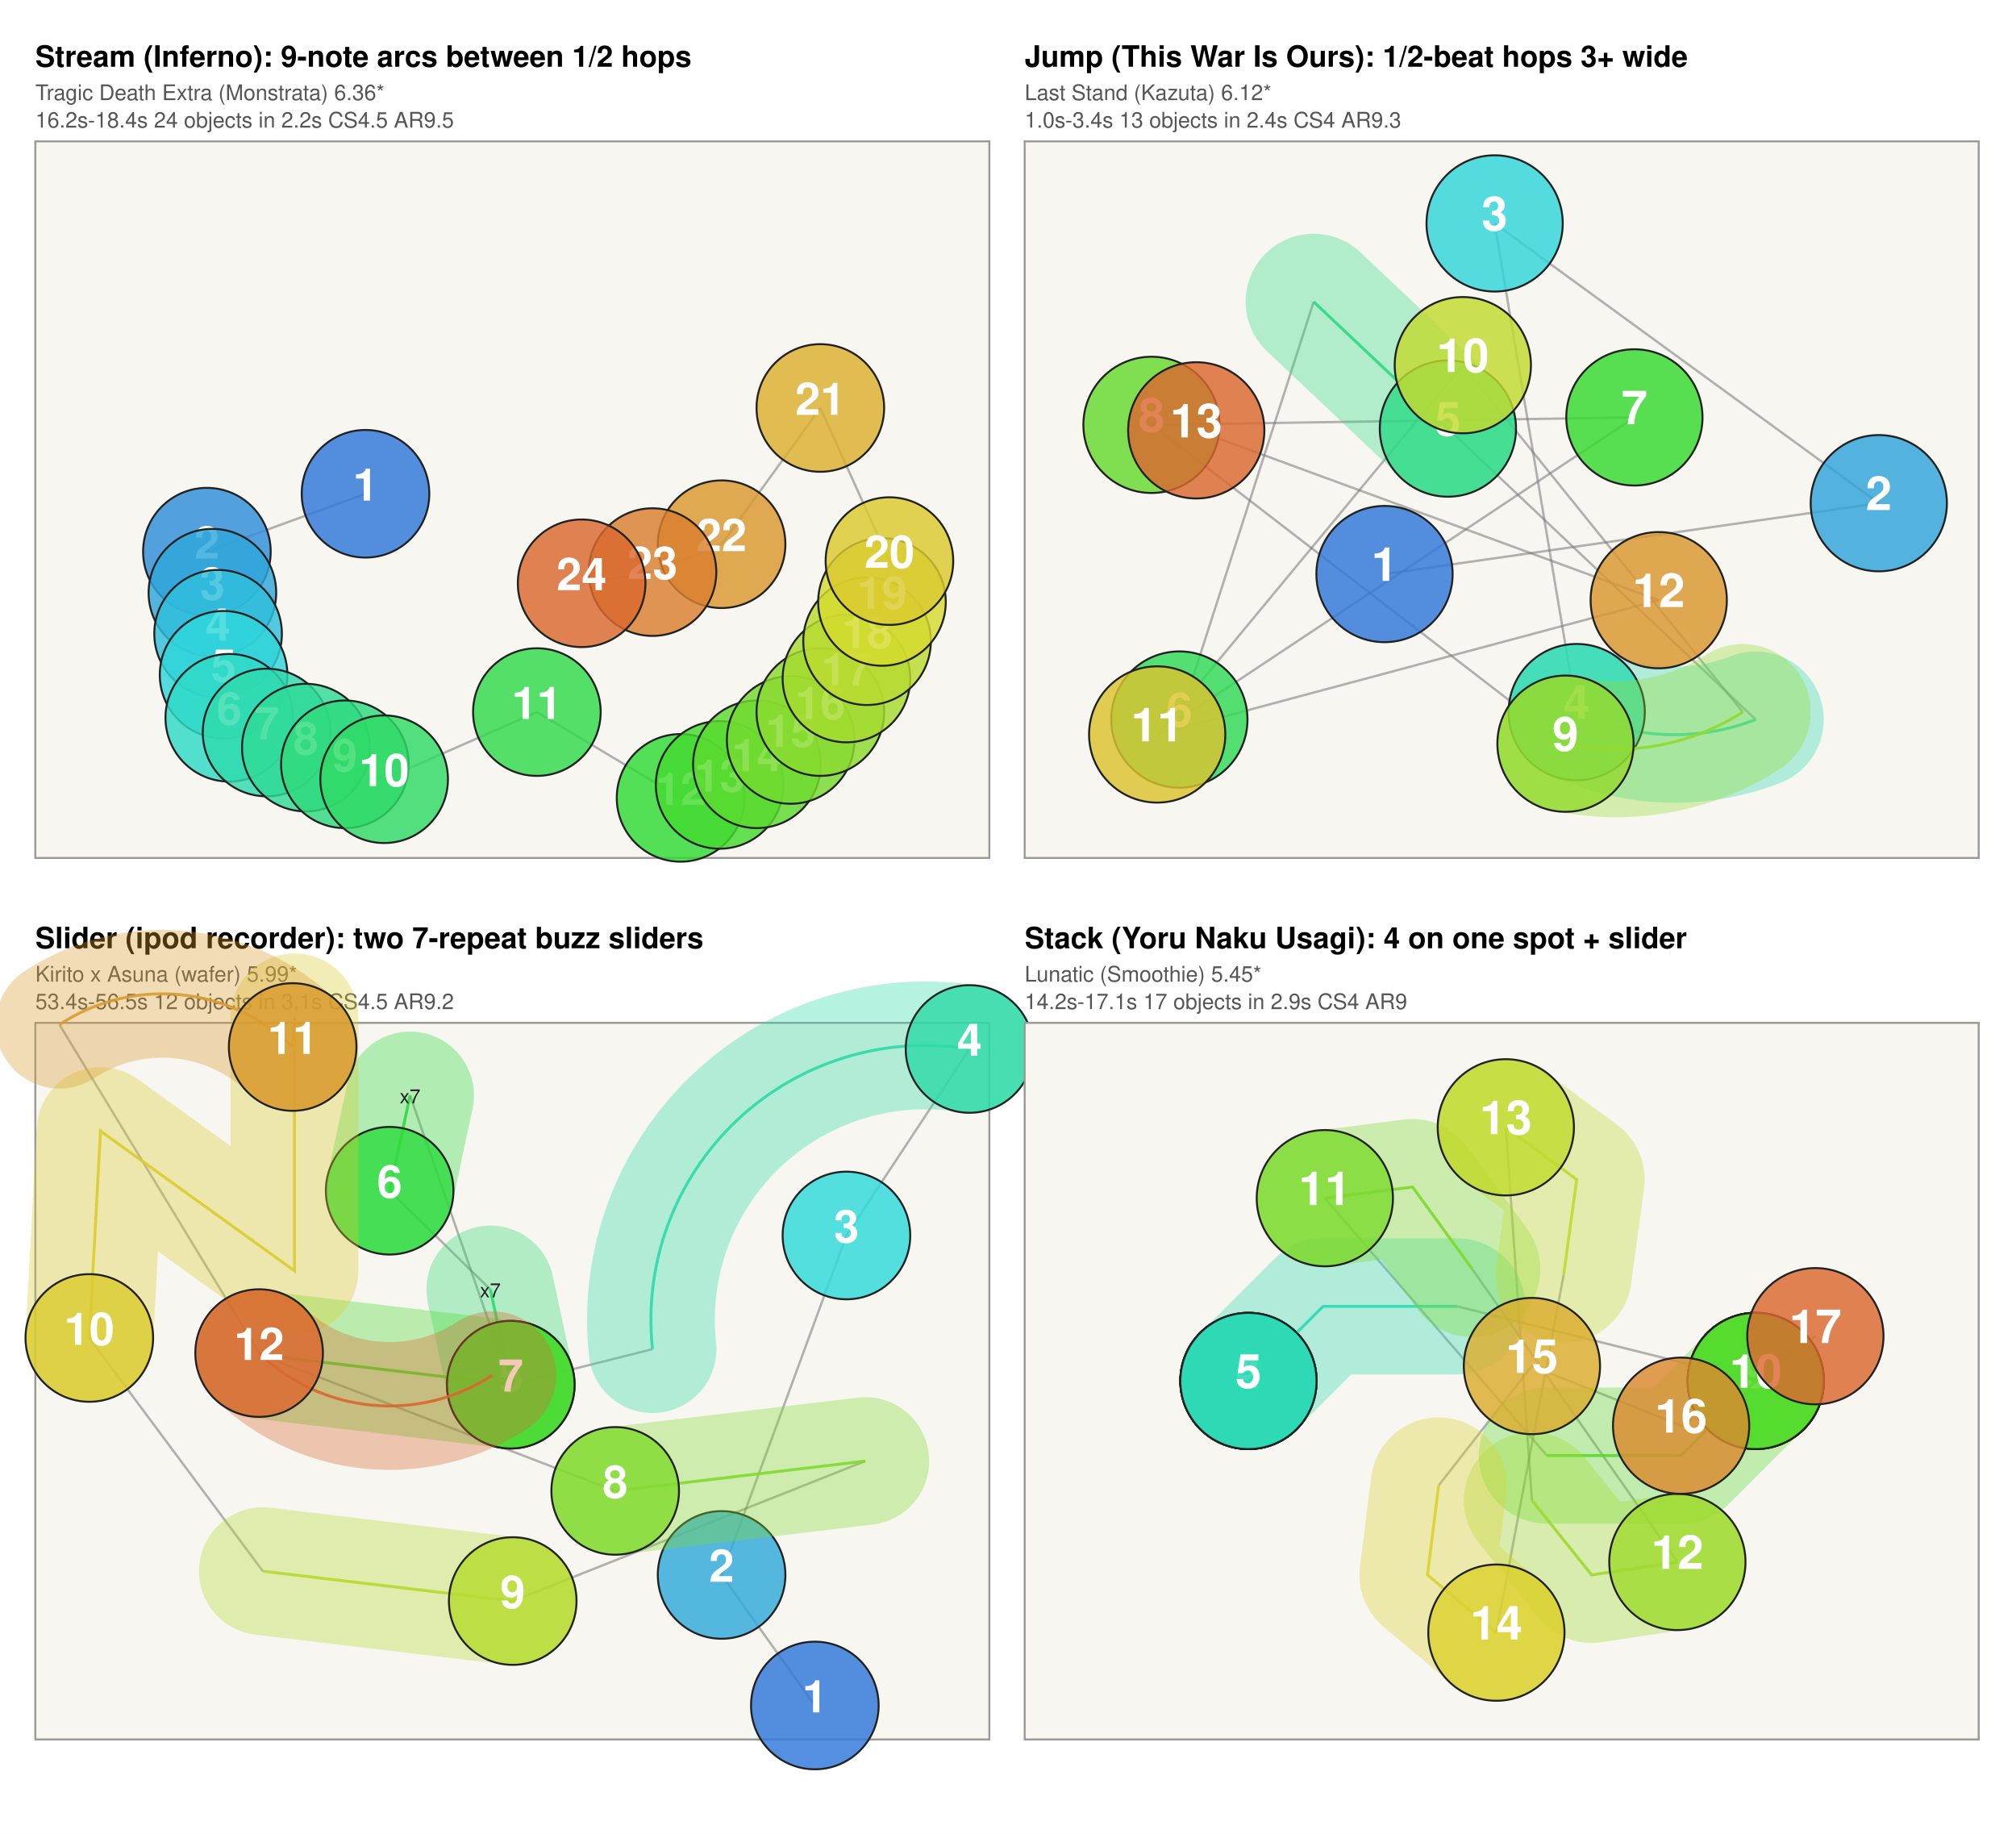
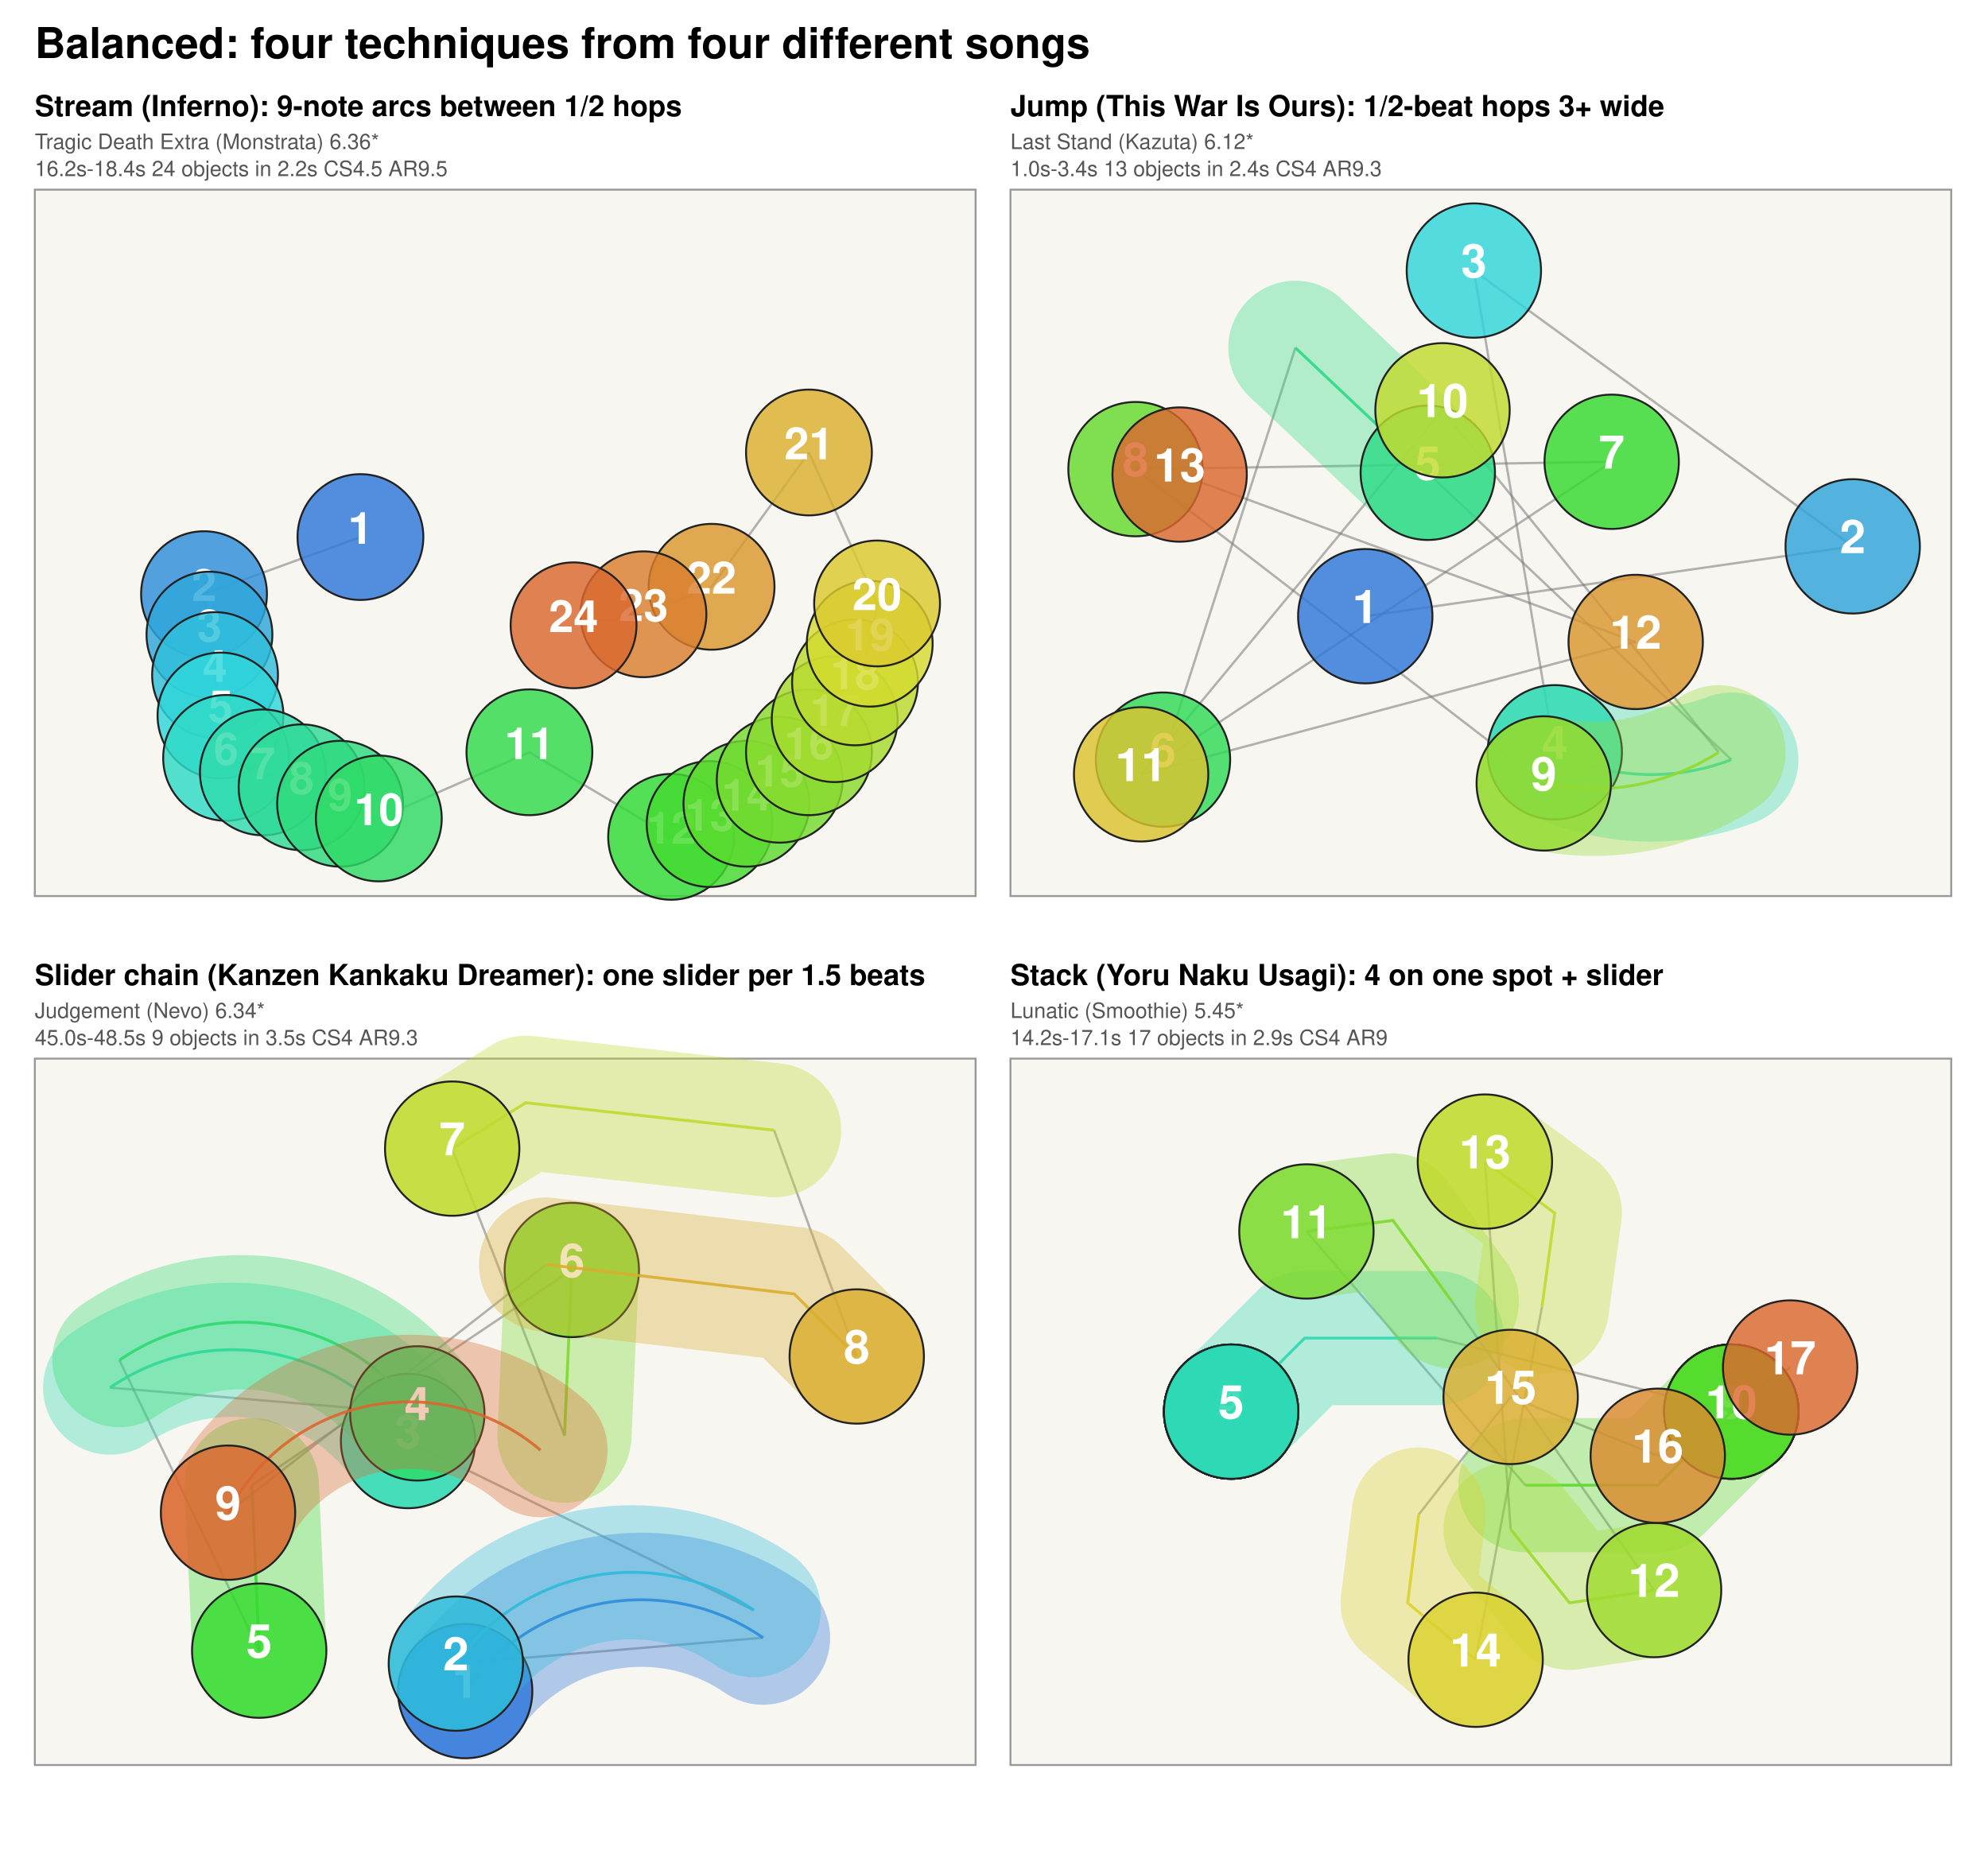
- <svg xmlns="http://www.w3.org/2000/svg" width="1027" height="934" viewBox="0 0 1027 934" font-family="Segoe UI, Helvetica, Arial, sans-serif">
+ <svg xmlns="http://www.w3.org/2000/svg" width="1027" height="960" viewBox="0 0 1027 960" font-family="Segoe UI, Helvetica, Arial, sans-serif">
  <rect width="100%" height="100%" fill="#ffffff" />
-   <g transform="translate(18,18)">
+   <text x="18" y="30" font-size="22" font-weight="700">Balanced: four techniques from four different songs</text>
+   <g transform="translate(18,44)">
    <text x="0" y="16" font-size="15" font-weight="600">Stream (Inferno): 9-note arcs between 1/2 hops</text>
    <text x="0" y="33" font-size="11" fill="#555">Tragic Death Extra (Monstrata)  6.36*</text>
    <text x="0" y="47" font-size="11" fill="#555">16.2s-18.4s  24 objects in 2.2s  CS4.5 AR9.5</text>
    <g transform="translate(0,54)">
      <rect width="486" height="365" fill="#f7f6f1" stroke="#999" />
      <line x1="168.2" y1="179.5" x2="87.4" y2="209.0" stroke="#777" stroke-width="1.2" opacity="0.55" />
      <line x1="87.4" y1="209.0" x2="90.2" y2="229.9" stroke="#777" stroke-width="1.2" opacity="0.55" />
      <line x1="90.2" y1="229.9" x2="93.1" y2="250.8" stroke="#777" stroke-width="1.2" opacity="0.55" />
      <line x1="93.1" y1="250.8" x2="95.9" y2="271.7" stroke="#777" stroke-width="1.2" opacity="0.55" />
      <line x1="95.9" y1="271.7" x2="98.8" y2="293.6" stroke="#777" stroke-width="1.2" opacity="0.55" />
      <line x1="98.8" y1="293.6" x2="117.8" y2="301.1" stroke="#777" stroke-width="1.2" opacity="0.55" />
      <line x1="117.8" y1="301.1" x2="137.8" y2="308.8" stroke="#777" stroke-width="1.2" opacity="0.55" />
      <line x1="137.8" y1="308.8" x2="157.7" y2="317.3" stroke="#777" stroke-width="1.2" opacity="0.55" />
      <line x1="157.7" y1="317.3" x2="177.7" y2="324.9" stroke="#777" stroke-width="1.2" opacity="0.55" />
      <line x1="177.7" y1="324.9" x2="255.5" y2="290.7" stroke="#777" stroke-width="1.2" opacity="0.55" />
      <line x1="255.5" y1="290.7" x2="328.7" y2="334.4" stroke="#777" stroke-width="1.2" opacity="0.55" />
      <line x1="328.7" y1="334.4" x2="348.6" y2="327.8" stroke="#777" stroke-width="1.2" opacity="0.55" />
      <line x1="348.6" y1="327.8" x2="367.6" y2="317.3" stroke="#777" stroke-width="1.2" opacity="0.55" />
      <line x1="367.6" y1="317.3" x2="384.8" y2="304.9" stroke="#777" stroke-width="1.2" opacity="0.55" />
      <line x1="384.8" y1="304.9" x2="399.9" y2="290.7" stroke="#777" stroke-width="1.2" opacity="0.55" />
      <line x1="399.9" y1="290.7" x2="413.2" y2="273.6" stroke="#777" stroke-width="1.2" opacity="0.55" />
      <line x1="413.2" y1="273.6" x2="423.7" y2="254.6" stroke="#777" stroke-width="1.2" opacity="0.55" />
      <line x1="423.7" y1="254.6" x2="431.3" y2="234.6" stroke="#777" stroke-width="1.2" opacity="0.55" />
      <line x1="431.3" y1="234.6" x2="435.1" y2="213.8" stroke="#777" stroke-width="1.2" opacity="0.55" />
      <line x1="435.1" y1="213.8" x2="399.9" y2="135.8" stroke="#777" stroke-width="1.2" opacity="0.55" />
      <line x1="399.9" y1="135.8" x2="349.6" y2="205.2" stroke="#777" stroke-width="1.2" opacity="0.55" />
      <line x1="349.6" y1="205.2" x2="314.4" y2="219.4" stroke="#777" stroke-width="1.2" opacity="0.55" />
      <line x1="314.4" y1="219.4" x2="278.3" y2="225.1" stroke="#777" stroke-width="1.2" opacity="0.55" />
      <circle cx="168.2" cy="179.5" r="32.5" fill="hsl(215,70%,52%)" fill-opacity="0.82" stroke="#222" stroke-width="1" />
      <text x="168.2" y="183.0" font-size="23" text-anchor="middle" fill="#fff" font-weight="700">1</text>
      <circle cx="87.4" cy="209.0" r="32.5" fill="hsl(207,70%,52%)" fill-opacity="0.82" stroke="#222" stroke-width="1" />
      <text x="87.4" y="212.5" font-size="23" text-anchor="middle" fill="#fff" font-weight="700">2</text>
      <circle cx="90.2" cy="229.9" r="32.5" fill="hsl(198,70%,52%)" fill-opacity="0.82" stroke="#222" stroke-width="1" />
      <text x="90.2" y="233.4" font-size="23" text-anchor="middle" fill="#fff" font-weight="700">3</text>
      <circle cx="93.1" cy="250.8" r="32.5" fill="hsl(190,70%,52%)" fill-opacity="0.82" stroke="#222" stroke-width="1" />
      <text x="93.1" y="254.3" font-size="23" text-anchor="middle" fill="#fff" font-weight="700">4</text>
      <circle cx="95.9" cy="271.7" r="32.5" fill="hsl(181,70%,52%)" fill-opacity="0.82" stroke="#222" stroke-width="1" />
      <text x="95.9" y="275.2" font-size="23" text-anchor="middle" fill="#fff" font-weight="700">5</text>
      <circle cx="98.8" cy="293.6" r="32.5" fill="hsl(173,70%,52%)" fill-opacity="0.82" stroke="#222" stroke-width="1" />
      <text x="98.8" y="297.1" font-size="23" text-anchor="middle" fill="#fff" font-weight="700">6</text>
      <circle cx="117.8" cy="301.1" r="32.5" fill="hsl(164,70%,52%)" fill-opacity="0.82" stroke="#222" stroke-width="1" />
      <text x="117.8" y="304.6" font-size="23" text-anchor="middle" fill="#fff" font-weight="700">7</text>
      <circle cx="137.8" cy="308.8" r="32.5" fill="hsl(156,70%,52%)" fill-opacity="0.82" stroke="#222" stroke-width="1" />
      <text x="137.8" y="312.2" font-size="23" text-anchor="middle" fill="#fff" font-weight="700">8</text>
      <circle cx="157.7" cy="317.3" r="32.5" fill="hsl(147,70%,52%)" fill-opacity="0.82" stroke="#222" stroke-width="1" />
      <text x="157.7" y="320.8" font-size="23" text-anchor="middle" fill="#fff" font-weight="700">9</text>
      <circle cx="177.7" cy="324.9" r="32.5" fill="hsl(139,70%,52%)" fill-opacity="0.82" stroke="#222" stroke-width="1" />
      <text x="177.7" y="328.4" font-size="23" text-anchor="middle" fill="#fff" font-weight="700">10</text>
      <circle cx="255.5" cy="290.7" r="32.5" fill="hsl(130,70%,52%)" fill-opacity="0.82" stroke="#222" stroke-width="1" />
      <text x="255.5" y="294.2" font-size="23" text-anchor="middle" fill="#fff" font-weight="700">11</text>
      <circle cx="328.7" cy="334.4" r="32.5" fill="hsl(122,70%,52%)" fill-opacity="0.82" stroke="#222" stroke-width="1" />
      <text x="328.7" y="337.9" font-size="23" text-anchor="middle" fill="#fff" font-weight="700">12</text>
      <circle cx="348.6" cy="327.8" r="32.5" fill="hsl(113,70%,52%)" fill-opacity="0.82" stroke="#222" stroke-width="1" />
      <text x="348.6" y="331.2" font-size="23" text-anchor="middle" fill="#fff" font-weight="700">13</text>
      <circle cx="367.6" cy="317.3" r="32.5" fill="hsl(105,70%,52%)" fill-opacity="0.82" stroke="#222" stroke-width="1" />
      <text x="367.6" y="320.8" font-size="23" text-anchor="middle" fill="#fff" font-weight="700">14</text>
      <circle cx="384.8" cy="304.9" r="32.5" fill="hsl(96,70%,52%)" fill-opacity="0.82" stroke="#222" stroke-width="1" />
      <text x="384.8" y="308.4" font-size="23" text-anchor="middle" fill="#fff" font-weight="700">15</text>
      <circle cx="399.9" cy="290.7" r="32.5" fill="hsl(88,70%,52%)" fill-opacity="0.82" stroke="#222" stroke-width="1" />
      <text x="399.9" y="294.2" font-size="23" text-anchor="middle" fill="#fff" font-weight="700">16</text>
      <circle cx="413.2" cy="273.6" r="32.5" fill="hsl(79,70%,52%)" fill-opacity="0.82" stroke="#222" stroke-width="1" />
      <text x="413.2" y="277.1" font-size="23" text-anchor="middle" fill="#fff" font-weight="700">17</text>
      <circle cx="423.7" cy="254.6" r="32.5" fill="hsl(71,70%,52%)" fill-opacity="0.82" stroke="#222" stroke-width="1" />
      <text x="423.7" y="258.1" font-size="23" text-anchor="middle" fill="#fff" font-weight="700">18</text>
      <circle cx="431.3" cy="234.6" r="32.5" fill="hsl(62,70%,52%)" fill-opacity="0.82" stroke="#222" stroke-width="1" />
      <text x="431.3" y="238.1" font-size="23" text-anchor="middle" fill="#fff" font-weight="700">19</text>
      <circle cx="435.1" cy="213.8" r="32.5" fill="hsl(54,70%,52%)" fill-opacity="0.82" stroke="#222" stroke-width="1" />
      <text x="435.1" y="217.2" font-size="23" text-anchor="middle" fill="#fff" font-weight="700">20</text>
      <circle cx="399.9" cy="135.8" r="32.5" fill="hsl(45,70%,52%)" fill-opacity="0.82" stroke="#222" stroke-width="1" />
      <text x="399.9" y="139.3" font-size="23" text-anchor="middle" fill="#fff" font-weight="700">21</text>
      <circle cx="349.6" cy="205.2" r="32.5" fill="hsl(37,70%,52%)" fill-opacity="0.82" stroke="#222" stroke-width="1" />
      <text x="349.6" y="208.7" font-size="23" text-anchor="middle" fill="#fff" font-weight="700">22</text>
      <circle cx="314.4" cy="219.4" r="32.5" fill="hsl(28,70%,52%)" fill-opacity="0.82" stroke="#222" stroke-width="1" />
      <text x="314.4" y="222.9" font-size="23" text-anchor="middle" fill="#fff" font-weight="700">23</text>
      <circle cx="278.3" cy="225.1" r="32.5" fill="hsl(20,70%,52%)" fill-opacity="0.82" stroke="#222" stroke-width="1" />
      <text x="278.3" y="228.6" font-size="23" text-anchor="middle" fill="#fff" font-weight="700">24</text>
    </g>
  </g>
-   <g transform="translate(522,18)">
+   <g transform="translate(522,44)">
    <text x="0" y="16" font-size="15" font-weight="600">Jump (This War Is Ours): 1/2-beat hops 3+ wide</text>
    <text x="0" y="33" font-size="11" fill="#555">Last Stand (Kazuta)  6.12*</text>
    <text x="0" y="47" font-size="11" fill="#555">1.0s-3.4s  13 objects in 2.4s  CS4 AR9.3</text>
    <g transform="translate(0,54)">
      <rect width="486" height="365" fill="#f7f6f1" stroke="#999" />
      <line x1="183.3" y1="220.4" x2="435.1" y2="184.3" stroke="#777" stroke-width="1.2" opacity="0.55" />
      <line x1="435.1" y1="184.3" x2="239.4" y2="41.8" stroke="#777" stroke-width="1.2" opacity="0.55" />
      <line x1="239.4" y1="41.8" x2="281.2" y2="290.7" stroke="#777" stroke-width="1.2" opacity="0.55" />
      <line x1="372.4" y1="294.5" x2="215.6" y2="146.3" stroke="#777" stroke-width="1.2" opacity="0.55" />
      <line x1="147.2" y1="81.7" x2="78.8" y2="294.5" stroke="#777" stroke-width="1.2" opacity="0.55" />
      <line x1="78.8" y1="294.5" x2="310.6" y2="140.6" stroke="#777" stroke-width="1.2" opacity="0.55" />
      <line x1="310.6" y1="140.6" x2="64.6" y2="144.4" stroke="#777" stroke-width="1.2" opacity="0.55" />
      <line x1="64.6" y1="144.4" x2="275.5" y2="306.8" stroke="#777" stroke-width="1.2" opacity="0.55" />
      <line x1="365.8" y1="290.7" x2="223.2" y2="114.0" stroke="#777" stroke-width="1.2" opacity="0.55" />
      <line x1="223.2" y1="114.0" x2="67.5" y2="302.1" stroke="#777" stroke-width="1.2" opacity="0.55" />
      <line x1="67.5" y1="302.1" x2="323.0" y2="233.7" stroke="#777" stroke-width="1.2" opacity="0.55" />
      <line x1="323.0" y1="233.7" x2="87.4" y2="147.2" stroke="#777" stroke-width="1.2" opacity="0.55" />
      <circle cx="183.3" cy="220.4" r="34.7" fill="hsl(215,70%,52%)" fill-opacity="0.82" stroke="#222" stroke-width="1" />
      <text x="183.3" y="223.9" font-size="24" text-anchor="middle" fill="#fff" font-weight="700">1</text>
      <circle cx="435.1" cy="184.3" r="34.7" fill="hsl(199,70%,52%)" fill-opacity="0.82" stroke="#222" stroke-width="1" />
      <text x="435.1" y="187.8" font-size="24" text-anchor="middle" fill="#fff" font-weight="700">2</text>
      <circle cx="239.4" cy="41.8" r="34.7" fill="hsl(182,70%,52%)" fill-opacity="0.82" stroke="#222" stroke-width="1" />
      <text x="239.4" y="45.3" font-size="24" text-anchor="middle" fill="#fff" font-weight="700">3</text>
      <path d="M281.2,290.7 A114.0,114.0 0 0 0 372.4,294.5" fill="none" stroke="hsl(166,70%,52%)" stroke-opacity="0.35" stroke-width="69.3" stroke-linecap="round" stroke-linejoin="round" />
      <path d="M281.2,290.7 A114.0,114.0 0 0 0 372.4,294.5" fill="none" stroke="hsl(166,70%,52%)" stroke-opacity="0.9" stroke-width="1.5" />
      <circle cx="281.2" cy="290.7" r="34.7" fill="hsl(166,70%,52%)" fill-opacity="0.82" stroke="#222" stroke-width="1" />
      <text x="281.2" y="294.2" font-size="24" text-anchor="middle" fill="#fff" font-weight="700">4</text>
      <path d="M215.6,146.3 L147.2,81.7" fill="none" stroke="hsl(150,70%,52%)" stroke-opacity="0.35" stroke-width="69.3" stroke-linecap="round" stroke-linejoin="round" />
      <path d="M215.6,146.3 L147.2,81.7" fill="none" stroke="hsl(150,70%,52%)" stroke-opacity="0.9" stroke-width="1.5" />
      <circle cx="215.6" cy="146.3" r="34.7" fill="hsl(150,70%,52%)" fill-opacity="0.82" stroke="#222" stroke-width="1" />
      <text x="215.6" y="149.8" font-size="24" text-anchor="middle" fill="#fff" font-weight="700">5</text>
      <circle cx="78.8" cy="294.5" r="34.7" fill="hsl(134,70%,52%)" fill-opacity="0.82" stroke="#222" stroke-width="1" />
      <text x="78.8" y="298.0" font-size="24" text-anchor="middle" fill="#fff" font-weight="700">6</text>
      <circle cx="310.6" cy="140.6" r="34.7" fill="hsl(118,70%,52%)" fill-opacity="0.82" stroke="#222" stroke-width="1" />
      <text x="310.6" y="144.1" font-size="24" text-anchor="middle" fill="#fff" font-weight="700">7</text>
      <circle cx="64.6" cy="144.4" r="34.7" fill="hsl(101,70%,52%)" fill-opacity="0.82" stroke="#222" stroke-width="1" />
      <text x="64.6" y="147.9" font-size="24" text-anchor="middle" fill="#fff" font-weight="700">8</text>
      <path d="M275.5,306.8 A119.6,119.6 0 0 0 365.8,290.7" fill="none" stroke="hsl(85,70%,52%)" stroke-opacity="0.35" stroke-width="69.3" stroke-linecap="round" stroke-linejoin="round" />
      <path d="M275.5,306.8 A119.6,119.6 0 0 0 365.8,290.7" fill="none" stroke="hsl(85,70%,52%)" stroke-opacity="0.9" stroke-width="1.5" />
      <circle cx="275.5" cy="306.8" r="34.7" fill="hsl(85,70%,52%)" fill-opacity="0.82" stroke="#222" stroke-width="1" />
      <text x="275.5" y="310.3" font-size="24" text-anchor="middle" fill="#fff" font-weight="700">9</text>
      <circle cx="223.2" cy="114.0" r="34.7" fill="hsl(69,70%,52%)" fill-opacity="0.82" stroke="#222" stroke-width="1" />
      <text x="223.2" y="117.5" font-size="24" text-anchor="middle" fill="#fff" font-weight="700">10</text>
      <circle cx="67.5" cy="302.1" r="34.7" fill="hsl(52,70%,52%)" fill-opacity="0.82" stroke="#222" stroke-width="1" />
      <text x="67.5" y="305.6" font-size="24" text-anchor="middle" fill="#fff" font-weight="700">11</text>
      <circle cx="323.0" cy="233.7" r="34.7" fill="hsl(36,70%,52%)" fill-opacity="0.82" stroke="#222" stroke-width="1" />
      <text x="323.0" y="237.2" font-size="24" text-anchor="middle" fill="#fff" font-weight="700">12</text>
      <circle cx="87.4" cy="147.2" r="34.7" fill="hsl(20,70%,52%)" fill-opacity="0.82" stroke="#222" stroke-width="1" />
      <text x="87.4" y="150.8" font-size="24" text-anchor="middle" fill="#fff" font-weight="700">13</text>
    </g>
  </g>
-   <g transform="translate(18,467)">
-     <text x="0" y="16" font-size="15" font-weight="600">Slider (ipod recorder): two 7-repeat buzz sliders</text>
-     <text x="0" y="33" font-size="11" fill="#555">Kirito x Asuna (wafer)  5.99*</text>
-     <text x="0" y="47" font-size="11" fill="#555">53.4s-56.5s  12 objects in 3.1s  CS4.5 AR9.2</text>
-     <g transform="translate(0,54)">
-       <rect width="486" height="365" fill="#f7f6f1" stroke="#999" />
-       <line x1="397.1" y1="347.7" x2="349.6" y2="281.2" stroke="#777" stroke-width="1.2" opacity="0.55" />
-       <line x1="349.6" y1="281.2" x2="413.2" y2="108.3" stroke="#777" stroke-width="1.2" opacity="0.55" />
-       <line x1="413.2" y1="108.3" x2="475.9" y2="13.3" stroke="#777" stroke-width="1.2" opacity="0.55" />
-       <line x1="314.4" y1="166.2" x2="242.2" y2="184.3" stroke="#777" stroke-width="1.2" opacity="0.55" />
-       <line x1="231.8" y1="135.8" x2="180.5" y2="85.5" stroke="#777" stroke-width="1.2" opacity="0.55" />
-       <line x1="190.9" y1="37.0" x2="242.2" y2="184.3" stroke="#777" stroke-width="1.2" opacity="0.55" />
-       <line x1="114.9" y1="169.1" x2="295.4" y2="238.4" stroke="#777" stroke-width="1.2" opacity="0.55" />
-       <line x1="422.8" y1="223.2" x2="243.2" y2="294.5" stroke="#777" stroke-width="1.2" opacity="0.55" />
-       <line x1="115.9" y1="279.3" x2="27.5" y2="160.5" stroke="#777" stroke-width="1.2" opacity="0.55" />
-       <line x1="132.0" y1="-2.8" x2="131.1" y2="12.3" stroke="#777" stroke-width="1.2" opacity="0.55" />
-       <line x1="12.3" y1="0.9" x2="114.0" y2="168.2" stroke="#777" stroke-width="1.2" opacity="0.55" />
-       <circle cx="397.1" cy="347.7" r="32.5" fill="hsl(215,70%,52%)" fill-opacity="0.82" stroke="#222" stroke-width="1" />
-       <text x="397.1" y="351.2" font-size="23" text-anchor="middle" fill="#fff" font-weight="700">1</text>
-       <circle cx="349.6" cy="281.2" r="32.5" fill="hsl(197,70%,52%)" fill-opacity="0.82" stroke="#222" stroke-width="1" />
-       <text x="349.6" y="284.7" font-size="23" text-anchor="middle" fill="#fff" font-weight="700">2</text>
-       <circle cx="413.2" cy="108.3" r="32.5" fill="hsl(180,70%,52%)" fill-opacity="0.82" stroke="#222" stroke-width="1" />
-       <text x="413.2" y="111.8" font-size="23" text-anchor="middle" fill="#fff" font-weight="700">3</text>
-       <path d="M475.9,13.3 A139.8,139.8 0 0 0 314.4,166.2" fill="none" stroke="hsl(162,70%,52%)" stroke-opacity="0.35" stroke-width="65.1" stroke-linecap="round" stroke-linejoin="round" />
-       <path d="M475.9,13.3 A139.8,139.8 0 0 0 314.4,166.2" fill="none" stroke="hsl(162,70%,52%)" stroke-opacity="0.9" stroke-width="1.5" />
-       <circle cx="475.9" cy="13.3" r="32.5" fill="hsl(162,70%,52%)" fill-opacity="0.82" stroke="#222" stroke-width="1" />
-       <text x="475.9" y="16.8" font-size="23" text-anchor="middle" fill="#fff" font-weight="700">4</text>
-       <path d="M242.2,184.3 L231.8,135.8" fill="none" stroke="hsl(144,70%,52%)" stroke-opacity="0.35" stroke-width="65.1" stroke-linecap="round" stroke-linejoin="round" />
-       <path d="M242.2,184.3 L231.8,135.8" fill="none" stroke="hsl(144,70%,52%)" stroke-opacity="0.9" stroke-width="1.5" />
-       <text x="231.8" y="139.8" font-size="10" text-anchor="middle" fill="#222">x7</text>
-       <circle cx="242.2" cy="184.3" r="32.5" fill="hsl(144,70%,52%)" fill-opacity="0.82" stroke="#222" stroke-width="1" />
-       <text x="242.2" y="187.8" font-size="23" text-anchor="middle" fill="#fff" font-weight="700">5</text>
-       <path d="M180.5,85.5 L190.9,37.0" fill="none" stroke="hsl(126,70%,52%)" stroke-opacity="0.35" stroke-width="65.1" stroke-linecap="round" stroke-linejoin="round" />
-       <path d="M180.5,85.5 L190.9,37.0" fill="none" stroke="hsl(126,70%,52%)" stroke-opacity="0.9" stroke-width="1.5" />
-       <text x="190.9" y="41.0" font-size="10" text-anchor="middle" fill="#222">x7</text>
-       <circle cx="180.5" cy="85.5" r="32.5" fill="hsl(126,70%,52%)" fill-opacity="0.82" stroke="#222" stroke-width="1" />
-       <text x="180.5" y="89.0" font-size="23" text-anchor="middle" fill="#fff" font-weight="700">6</text>
-       <path d="M242.2,184.3 L114.9,169.1" fill="none" stroke="hsl(109,70%,52%)" stroke-opacity="0.35" stroke-width="65.1" stroke-linecap="round" stroke-linejoin="round" />
-       <path d="M242.2,184.3 L114.9,169.1" fill="none" stroke="hsl(109,70%,52%)" stroke-opacity="0.9" stroke-width="1.5" />
-       <circle cx="242.2" cy="184.3" r="32.5" fill="hsl(109,70%,52%)" fill-opacity="0.82" stroke="#222" stroke-width="1" />
-       <text x="242.2" y="187.8" font-size="23" text-anchor="middle" fill="#fff" font-weight="700">7</text>
-       <path d="M295.4,238.4 L422.8,223.2" fill="none" stroke="hsl(91,70%,52%)" stroke-opacity="0.35" stroke-width="65.1" stroke-linecap="round" stroke-linejoin="round" />
-       <path d="M295.4,238.4 L422.8,223.2" fill="none" stroke="hsl(91,70%,52%)" stroke-opacity="0.9" stroke-width="1.5" />
-       <circle cx="295.4" cy="238.4" r="32.5" fill="hsl(91,70%,52%)" fill-opacity="0.82" stroke="#222" stroke-width="1" />
-       <text x="295.4" y="241.9" font-size="23" text-anchor="middle" fill="#fff" font-weight="700">8</text>
-       <path d="M243.2,294.5 L115.9,279.3" fill="none" stroke="hsl(73,70%,52%)" stroke-opacity="0.35" stroke-width="65.1" stroke-linecap="round" stroke-linejoin="round" />
-       <path d="M243.2,294.5 L115.9,279.3" fill="none" stroke="hsl(73,70%,52%)" stroke-opacity="0.9" stroke-width="1.5" />
-       <circle cx="243.2" cy="294.5" r="32.5" fill="hsl(73,70%,52%)" fill-opacity="0.82" stroke="#222" stroke-width="1" />
-       <text x="243.2" y="298.0" font-size="23" text-anchor="middle" fill="#fff" font-weight="700">9</text>
-       <path d="M27.5,160.5 L33.2,55.1 L132.0,126.3 L132.0,-2.8" fill="none" stroke="hsl(55,70%,52%)" stroke-opacity="0.35" stroke-width="65.1" stroke-linecap="round" stroke-linejoin="round" />
-       <path d="M27.5,160.5 L33.2,55.1 L132.0,126.3 L132.0,-2.8" fill="none" stroke="hsl(55,70%,52%)" stroke-opacity="0.9" stroke-width="1.5" />
-       <circle cx="27.5" cy="160.5" r="32.5" fill="hsl(55,70%,52%)" fill-opacity="0.82" stroke="#222" stroke-width="1" />
-       <text x="27.5" y="164.0" font-size="23" text-anchor="middle" fill="#fff" font-weight="700">10</text>
-       <path d="M131.1,12.3 A95.1,95.1 0 0 0 12.3,0.9" fill="none" stroke="hsl(38,70%,52%)" stroke-opacity="0.35" stroke-width="65.1" stroke-linecap="round" stroke-linejoin="round" />
-       <path d="M131.1,12.3 A95.1,95.1 0 0 0 12.3,0.9" fill="none" stroke="hsl(38,70%,52%)" stroke-opacity="0.9" stroke-width="1.5" />
-       <circle cx="131.1" cy="12.3" r="32.5" fill="hsl(38,70%,52%)" fill-opacity="0.82" stroke="#222" stroke-width="1" />
-       <text x="131.1" y="15.8" font-size="23" text-anchor="middle" fill="#fff" font-weight="700">11</text>
-       <path d="M114.0,168.2 A95.4,95.4 0 0 0 232.8,179.5" fill="none" stroke="hsl(20,70%,52%)" stroke-opacity="0.35" stroke-width="65.1" stroke-linecap="round" stroke-linejoin="round" />
-       <path d="M114.0,168.2 A95.4,95.4 0 0 0 232.8,179.5" fill="none" stroke="hsl(20,70%,52%)" stroke-opacity="0.9" stroke-width="1.5" />
-       <circle cx="114.0" cy="168.2" r="32.5" fill="hsl(20,70%,52%)" fill-opacity="0.82" stroke="#222" stroke-width="1" />
-       <text x="114.0" y="171.7" font-size="23" text-anchor="middle" fill="#fff" font-weight="700">12</text>
-     </g>
-   </g>
-   <g transform="translate(522,467)">
+   <g transform="translate(18,493)">
+     <text x="0" y="16" font-size="15" font-weight="600">Slider chain (Kanzen Kankaku Dreamer): one slider per 1.5 beats</text>
+     <text x="0" y="33" font-size="11" fill="#555">Judgement (Nevo)  6.34*</text>
+     <text x="0" y="47" font-size="11" fill="#555">45.0s-48.5s  9 objects in 3.5s  CS4 AR9.3</text>
+     <g transform="translate(0,54)">
+       <rect width="486" height="365" fill="#f7f6f1" stroke="#999" />
+       <line x1="376.2" y1="299.2" x2="217.5" y2="312.6" stroke="#777" stroke-width="1.2" opacity="0.55" />
+       <line x1="371.4" y1="285.0" x2="192.8" y2="197.6" stroke="#777" stroke-width="1.2" opacity="0.55" />
+       <line x1="38.9" y1="170.0" x2="197.6" y2="183.3" stroke="#777" stroke-width="1.2" opacity="0.55" />
+       <line x1="43.7" y1="155.8" x2="115.9" y2="305.9" stroke="#777" stroke-width="1.2" opacity="0.55" />
+       <line x1="112.1" y1="220.4" x2="277.4" y2="109.2" stroke="#777" stroke-width="1.2" opacity="0.55" />
+       <line x1="273.6" y1="194.8" x2="215.6" y2="46.5" stroke="#777" stroke-width="1.2" opacity="0.55" />
+       <line x1="381.9" y1="37.0" x2="424.6" y2="153.9" stroke="#777" stroke-width="1.2" opacity="0.55" />
+       <line x1="264.1" y1="106.4" x2="99.8" y2="234.6" stroke="#777" stroke-width="1.2" opacity="0.55" />
+       <path d="M222.3,326.8 A111.2,111.2 0 0 1 376.2,299.2" fill="none" stroke="hsl(215,70%,52%)" stroke-opacity="0.35" stroke-width="69.3" stroke-linecap="round" stroke-linejoin="round" />
+       <path d="M222.3,326.8 A111.2,111.2 0 0 1 376.2,299.2" fill="none" stroke="hsl(215,70%,52%)" stroke-opacity="0.9" stroke-width="1.5" />
+       <circle cx="222.3" cy="326.8" r="34.7" fill="hsl(215,70%,52%)" fill-opacity="0.82" stroke="#222" stroke-width="1" />
+       <text x="222.3" y="330.3" font-size="24" text-anchor="middle" fill="#fff" font-weight="700">1</text>
+       <path d="M217.5,312.6 A111.2,111.2 0 0 1 371.4,285.0" fill="none" stroke="hsl(191,70%,52%)" stroke-opacity="0.35" stroke-width="69.3" stroke-linecap="round" stroke-linejoin="round" />
+       <path d="M217.5,312.6 A111.2,111.2 0 0 1 371.4,285.0" fill="none" stroke="hsl(191,70%,52%)" stroke-opacity="0.9" stroke-width="1.5" />
+       <circle cx="217.5" cy="312.6" r="34.7" fill="hsl(191,70%,52%)" fill-opacity="0.82" stroke="#222" stroke-width="1" />
+       <text x="217.5" y="316.1" font-size="24" text-anchor="middle" fill="#fff" font-weight="700">2</text>
+       <path d="M192.8,197.6 A111.2,111.2 0 0 0 38.9,170.0" fill="none" stroke="hsl(166,70%,52%)" stroke-opacity="0.35" stroke-width="69.3" stroke-linecap="round" stroke-linejoin="round" />
+       <path d="M192.8,197.6 A111.2,111.2 0 0 0 38.9,170.0" fill="none" stroke="hsl(166,70%,52%)" stroke-opacity="0.9" stroke-width="1.5" />
+       <circle cx="192.8" cy="197.6" r="34.7" fill="hsl(166,70%,52%)" fill-opacity="0.82" stroke="#222" stroke-width="1" />
+       <text x="192.8" y="201.1" font-size="24" text-anchor="middle" fill="#fff" font-weight="700">3</text>
+       <path d="M197.6,183.3 A111.2,111.2 0 0 0 43.7,155.8" fill="none" stroke="hsl(142,70%,52%)" stroke-opacity="0.35" stroke-width="69.3" stroke-linecap="round" stroke-linejoin="round" />
+       <path d="M197.6,183.3 A111.2,111.2 0 0 0 43.7,155.8" fill="none" stroke="hsl(142,70%,52%)" stroke-opacity="0.9" stroke-width="1.5" />
+       <circle cx="197.6" cy="183.3" r="34.7" fill="hsl(142,70%,52%)" fill-opacity="0.82" stroke="#222" stroke-width="1" />
+       <text x="197.6" y="186.8" font-size="24" text-anchor="middle" fill="#fff" font-weight="700">4</text>
+       <path d="M115.9,305.9 L112.1,220.4" fill="none" stroke="hsl(118,70%,52%)" stroke-opacity="0.35" stroke-width="69.3" stroke-linecap="round" stroke-linejoin="round" />
+       <path d="M115.9,305.9 L112.1,220.4" fill="none" stroke="hsl(118,70%,52%)" stroke-opacity="0.9" stroke-width="1.5" />
+       <circle cx="115.9" cy="305.9" r="34.7" fill="hsl(118,70%,52%)" fill-opacity="0.82" stroke="#222" stroke-width="1" />
+       <text x="115.9" y="309.4" font-size="24" text-anchor="middle" fill="#fff" font-weight="700">5</text>
+       <path d="M277.4,109.2 L273.6,194.8" fill="none" stroke="hsl(93,70%,52%)" stroke-opacity="0.35" stroke-width="69.3" stroke-linecap="round" stroke-linejoin="round" />
+       <path d="M277.4,109.2 L273.6,194.8" fill="none" stroke="hsl(93,70%,52%)" stroke-opacity="0.9" stroke-width="1.5" />
+       <circle cx="277.4" cy="109.2" r="34.7" fill="hsl(93,70%,52%)" fill-opacity="0.82" stroke="#222" stroke-width="1" />
+       <text x="277.4" y="112.8" font-size="24" text-anchor="middle" fill="#fff" font-weight="700">6</text>
+       <path d="M215.6,46.5 L253.6,22.8 L253.6,22.8 L381.9,37.0" fill="none" stroke="hsl(69,70%,52%)" stroke-opacity="0.35" stroke-width="69.3" stroke-linecap="round" stroke-linejoin="round" />
+       <path d="M215.6,46.5 L253.6,22.8 L253.6,22.8 L381.9,37.0" fill="none" stroke="hsl(69,70%,52%)" stroke-opacity="0.9" stroke-width="1.5" />
+       <circle cx="215.6" cy="46.5" r="34.7" fill="hsl(69,70%,52%)" fill-opacity="0.82" stroke="#222" stroke-width="1" />
+       <text x="215.6" y="50.0" font-size="24" text-anchor="middle" fill="#fff" font-weight="700">7</text>
+       <path d="M424.6,153.9 L392.3,121.6 L392.3,121.6 L264.1,106.4" fill="none" stroke="hsl(44,70%,52%)" stroke-opacity="0.35" stroke-width="69.3" stroke-linecap="round" stroke-linejoin="round" />
+       <path d="M424.6,153.9 L392.3,121.6 L392.3,121.6 L264.1,106.4" fill="none" stroke="hsl(44,70%,52%)" stroke-opacity="0.9" stroke-width="1.5" />
+       <circle cx="424.6" cy="153.9" r="34.7" fill="hsl(44,70%,52%)" fill-opacity="0.82" stroke="#222" stroke-width="1" />
+       <text x="424.6" y="157.4" font-size="24" text-anchor="middle" fill="#fff" font-weight="700">8</text>
+       <path d="M99.8,234.6 A104.9,104.9 0 0 1 261.2,202.3" fill="none" stroke="hsl(20,70%,52%)" stroke-opacity="0.35" stroke-width="69.3" stroke-linecap="round" stroke-linejoin="round" />
+       <path d="M99.8,234.6 A104.9,104.9 0 0 1 261.2,202.3" fill="none" stroke="hsl(20,70%,52%)" stroke-opacity="0.9" stroke-width="1.5" />
+       <circle cx="99.8" cy="234.6" r="34.7" fill="hsl(20,70%,52%)" fill-opacity="0.82" stroke="#222" stroke-width="1" />
+       <text x="99.8" y="238.1" font-size="24" text-anchor="middle" fill="#fff" font-weight="700">9</text>
+     </g>
+   </g>
+   <g transform="translate(522,493)">
    <text x="0" y="16" font-size="15" font-weight="600">Stack (Yoru Naku Usagi): 4 on one spot + slider</text>
    <text x="0" y="33" font-size="11" fill="#555">Lunatic (Smoothie)  5.45*</text>
    <text x="0" y="47" font-size="11" fill="#555">14.2s-17.1s  17 objects in 2.9s  CS4 AR9</text>
    <g transform="translate(0,54)">
      <rect width="486" height="365" fill="#f7f6f1" stroke="#999" />
      <line x1="114.0" y1="182.4" x2="114.0" y2="182.4" stroke="#777" stroke-width="1.2" opacity="0.55" />
      <line x1="114.0" y1="182.4" x2="114.0" y2="182.4" stroke="#777" stroke-width="1.2" opacity="0.55" />
      <line x1="114.0" y1="182.4" x2="114.0" y2="182.4" stroke="#777" stroke-width="1.2" opacity="0.55" />
      <line x1="114.0" y1="182.4" x2="114.0" y2="182.4" stroke="#777" stroke-width="1.2" opacity="0.55" />
      <line x1="220.4" y1="144.4" x2="372.4" y2="182.4" stroke="#777" stroke-width="1.2" opacity="0.55" />
      <line x1="372.4" y1="182.4" x2="372.4" y2="182.4" stroke="#777" stroke-width="1.2" opacity="0.55" />
      <line x1="372.4" y1="182.4" x2="372.4" y2="182.4" stroke="#777" stroke-width="1.2" opacity="0.55" />
      <line x1="372.4" y1="182.4" x2="372.4" y2="182.4" stroke="#777" stroke-width="1.2" opacity="0.55" />
      <line x1="372.4" y1="182.4" x2="372.4" y2="182.4" stroke="#777" stroke-width="1.2" opacity="0.55" />
      <line x1="266.0" y1="220.4" x2="152.9" y2="89.3" stroke="#777" stroke-width="1.2" opacity="0.55" />
      <line x1="228.0" y1="125.4" x2="332.5" y2="274.6" stroke="#777" stroke-width="1.2" opacity="0.55" />
      <line x1="258.4" y1="243.2" x2="245.1" y2="53.2" stroke="#777" stroke-width="1.2" opacity="0.55" />
      <line x1="274.6" y1="128.2" x2="240.3" y2="310.6" stroke="#777" stroke-width="1.2" opacity="0.55" />
      <line x1="210.9" y1="235.6" x2="258.4" y2="174.8" stroke="#777" stroke-width="1.2" opacity="0.55" />
      <line x1="258.4" y1="174.8" x2="334.4" y2="205.2" stroke="#777" stroke-width="1.2" opacity="0.55" />
      <line x1="334.4" y1="205.2" x2="402.8" y2="159.6" stroke="#777" stroke-width="1.2" opacity="0.55" />
      <circle cx="114.0" cy="182.4" r="34.7" fill="hsl(215,70%,52%)" fill-opacity="0.82" stroke="#222" stroke-width="1" />
      <text x="114.0" y="185.9" font-size="24" text-anchor="middle" fill="#fff" font-weight="700">1</text>
      <circle cx="114.0" cy="182.4" r="34.7" fill="hsl(203,70%,52%)" fill-opacity="0.82" stroke="#222" stroke-width="1" />
      <text x="114.0" y="185.9" font-size="24" text-anchor="middle" fill="#fff" font-weight="700">2</text>
      <circle cx="114.0" cy="182.4" r="34.7" fill="hsl(191,70%,52%)" fill-opacity="0.82" stroke="#222" stroke-width="1" />
      <text x="114.0" y="185.9" font-size="24" text-anchor="middle" fill="#fff" font-weight="700">3</text>
      <circle cx="114.0" cy="182.4" r="34.7" fill="hsl(178,70%,52%)" fill-opacity="0.82" stroke="#222" stroke-width="1" />
      <text x="114.0" y="185.9" font-size="24" text-anchor="middle" fill="#fff" font-weight="700">4</text>
      <path d="M114.0,182.4 L152.0,144.4 L220.4,144.4" fill="none" stroke="hsl(166,70%,52%)" stroke-opacity="0.35" stroke-width="69.3" stroke-linecap="round" stroke-linejoin="round" />
      <path d="M114.0,182.4 L152.0,144.4 L220.4,144.4" fill="none" stroke="hsl(166,70%,52%)" stroke-opacity="0.9" stroke-width="1.5" />
      <circle cx="114.0" cy="182.4" r="34.7" fill="hsl(166,70%,52%)" fill-opacity="0.82" stroke="#222" stroke-width="1" />
      <text x="114.0" y="185.9" font-size="24" text-anchor="middle" fill="#fff" font-weight="700">5</text>
      <circle cx="372.4" cy="182.4" r="34.7" fill="hsl(154,70%,52%)" fill-opacity="0.82" stroke="#222" stroke-width="1" />
      <text x="372.4" y="185.9" font-size="24" text-anchor="middle" fill="#fff" font-weight="700">6</text>
      <circle cx="372.4" cy="182.4" r="34.7" fill="hsl(142,70%,52%)" fill-opacity="0.82" stroke="#222" stroke-width="1" />
      <text x="372.4" y="185.9" font-size="24" text-anchor="middle" fill="#fff" font-weight="700">7</text>
      <circle cx="372.4" cy="182.4" r="34.7" fill="hsl(130,70%,52%)" fill-opacity="0.82" stroke="#222" stroke-width="1" />
      <text x="372.4" y="185.9" font-size="24" text-anchor="middle" fill="#fff" font-weight="700">8</text>
      <circle cx="372.4" cy="182.4" r="34.7" fill="hsl(118,70%,52%)" fill-opacity="0.82" stroke="#222" stroke-width="1" />
      <text x="372.4" y="185.9" font-size="24" text-anchor="middle" fill="#fff" font-weight="700">9</text>
      <path d="M372.4,182.4 L334.4,220.4 L266.0,220.4" fill="none" stroke="hsl(105,70%,52%)" stroke-opacity="0.35" stroke-width="69.3" stroke-linecap="round" stroke-linejoin="round" />
      <path d="M372.4,182.4 L334.4,220.4 L266.0,220.4" fill="none" stroke="hsl(105,70%,52%)" stroke-opacity="0.9" stroke-width="1.5" />
      <circle cx="372.4" cy="182.4" r="34.7" fill="hsl(105,70%,52%)" fill-opacity="0.82" stroke="#222" stroke-width="1" />
      <text x="372.4" y="185.9" font-size="24" text-anchor="middle" fill="#fff" font-weight="700">10</text>
      <path d="M152.9,89.3 L197.6,83.6 L228.0,125.4" fill="none" stroke="hsl(93,70%,52%)" stroke-opacity="0.35" stroke-width="69.3" stroke-linecap="round" stroke-linejoin="round" />
      <path d="M152.9,89.3 L197.6,83.6 L228.0,125.4" fill="none" stroke="hsl(93,70%,52%)" stroke-opacity="0.9" stroke-width="1.5" />
      <circle cx="152.9" cy="89.3" r="34.7" fill="hsl(93,70%,52%)" fill-opacity="0.82" stroke="#222" stroke-width="1" />
      <text x="152.9" y="92.8" font-size="24" text-anchor="middle" fill="#fff" font-weight="700">11</text>
      <path d="M332.5,274.6 L288.8,281.2 L258.4,243.2" fill="none" stroke="hsl(81,70%,52%)" stroke-opacity="0.35" stroke-width="69.3" stroke-linecap="round" stroke-linejoin="round" />
      <path d="M332.5,274.6 L288.8,281.2 L258.4,243.2" fill="none" stroke="hsl(81,70%,52%)" stroke-opacity="0.9" stroke-width="1.5" />
      <circle cx="332.5" cy="274.6" r="34.7" fill="hsl(81,70%,52%)" fill-opacity="0.82" stroke="#222" stroke-width="1" />
      <text x="332.5" y="278.1" font-size="24" text-anchor="middle" fill="#fff" font-weight="700">12</text>
      <path d="M245.1,53.2 L281.2,79.8 L274.6,128.2" fill="none" stroke="hsl(69,70%,52%)" stroke-opacity="0.35" stroke-width="69.3" stroke-linecap="round" stroke-linejoin="round" />
      <path d="M245.1,53.2 L281.2,79.8 L274.6,128.2" fill="none" stroke="hsl(69,70%,52%)" stroke-opacity="0.9" stroke-width="1.5" />
      <circle cx="245.1" cy="53.2" r="34.7" fill="hsl(69,70%,52%)" fill-opacity="0.82" stroke="#222" stroke-width="1" />
      <text x="245.1" y="56.7" font-size="24" text-anchor="middle" fill="#fff" font-weight="700">13</text>
      <path d="M240.3,310.6 L205.2,281.2 L210.9,235.6" fill="none" stroke="hsl(57,70%,52%)" stroke-opacity="0.35" stroke-width="69.3" stroke-linecap="round" stroke-linejoin="round" />
      <path d="M240.3,310.6 L205.2,281.2 L210.9,235.6" fill="none" stroke="hsl(57,70%,52%)" stroke-opacity="0.9" stroke-width="1.5" />
      <circle cx="240.3" cy="310.6" r="34.7" fill="hsl(57,70%,52%)" fill-opacity="0.82" stroke="#222" stroke-width="1" />
      <text x="240.3" y="314.1" font-size="24" text-anchor="middle" fill="#fff" font-weight="700">14</text>
      <circle cx="258.4" cy="174.8" r="34.7" fill="hsl(44,70%,52%)" fill-opacity="0.82" stroke="#222" stroke-width="1" />
      <text x="258.4" y="178.3" font-size="24" text-anchor="middle" fill="#fff" font-weight="700">15</text>
      <circle cx="334.4" cy="205.2" r="34.7" fill="hsl(32,70%,52%)" fill-opacity="0.82" stroke="#222" stroke-width="1" />
      <text x="334.4" y="208.7" font-size="24" text-anchor="middle" fill="#fff" font-weight="700">16</text>
      <circle cx="402.8" cy="159.6" r="34.7" fill="hsl(20,70%,52%)" fill-opacity="0.82" stroke="#222" stroke-width="1" />
      <text x="402.8" y="163.1" font-size="24" text-anchor="middle" fill="#fff" font-weight="700">17</text>
    </g>
  </g>
</svg>
